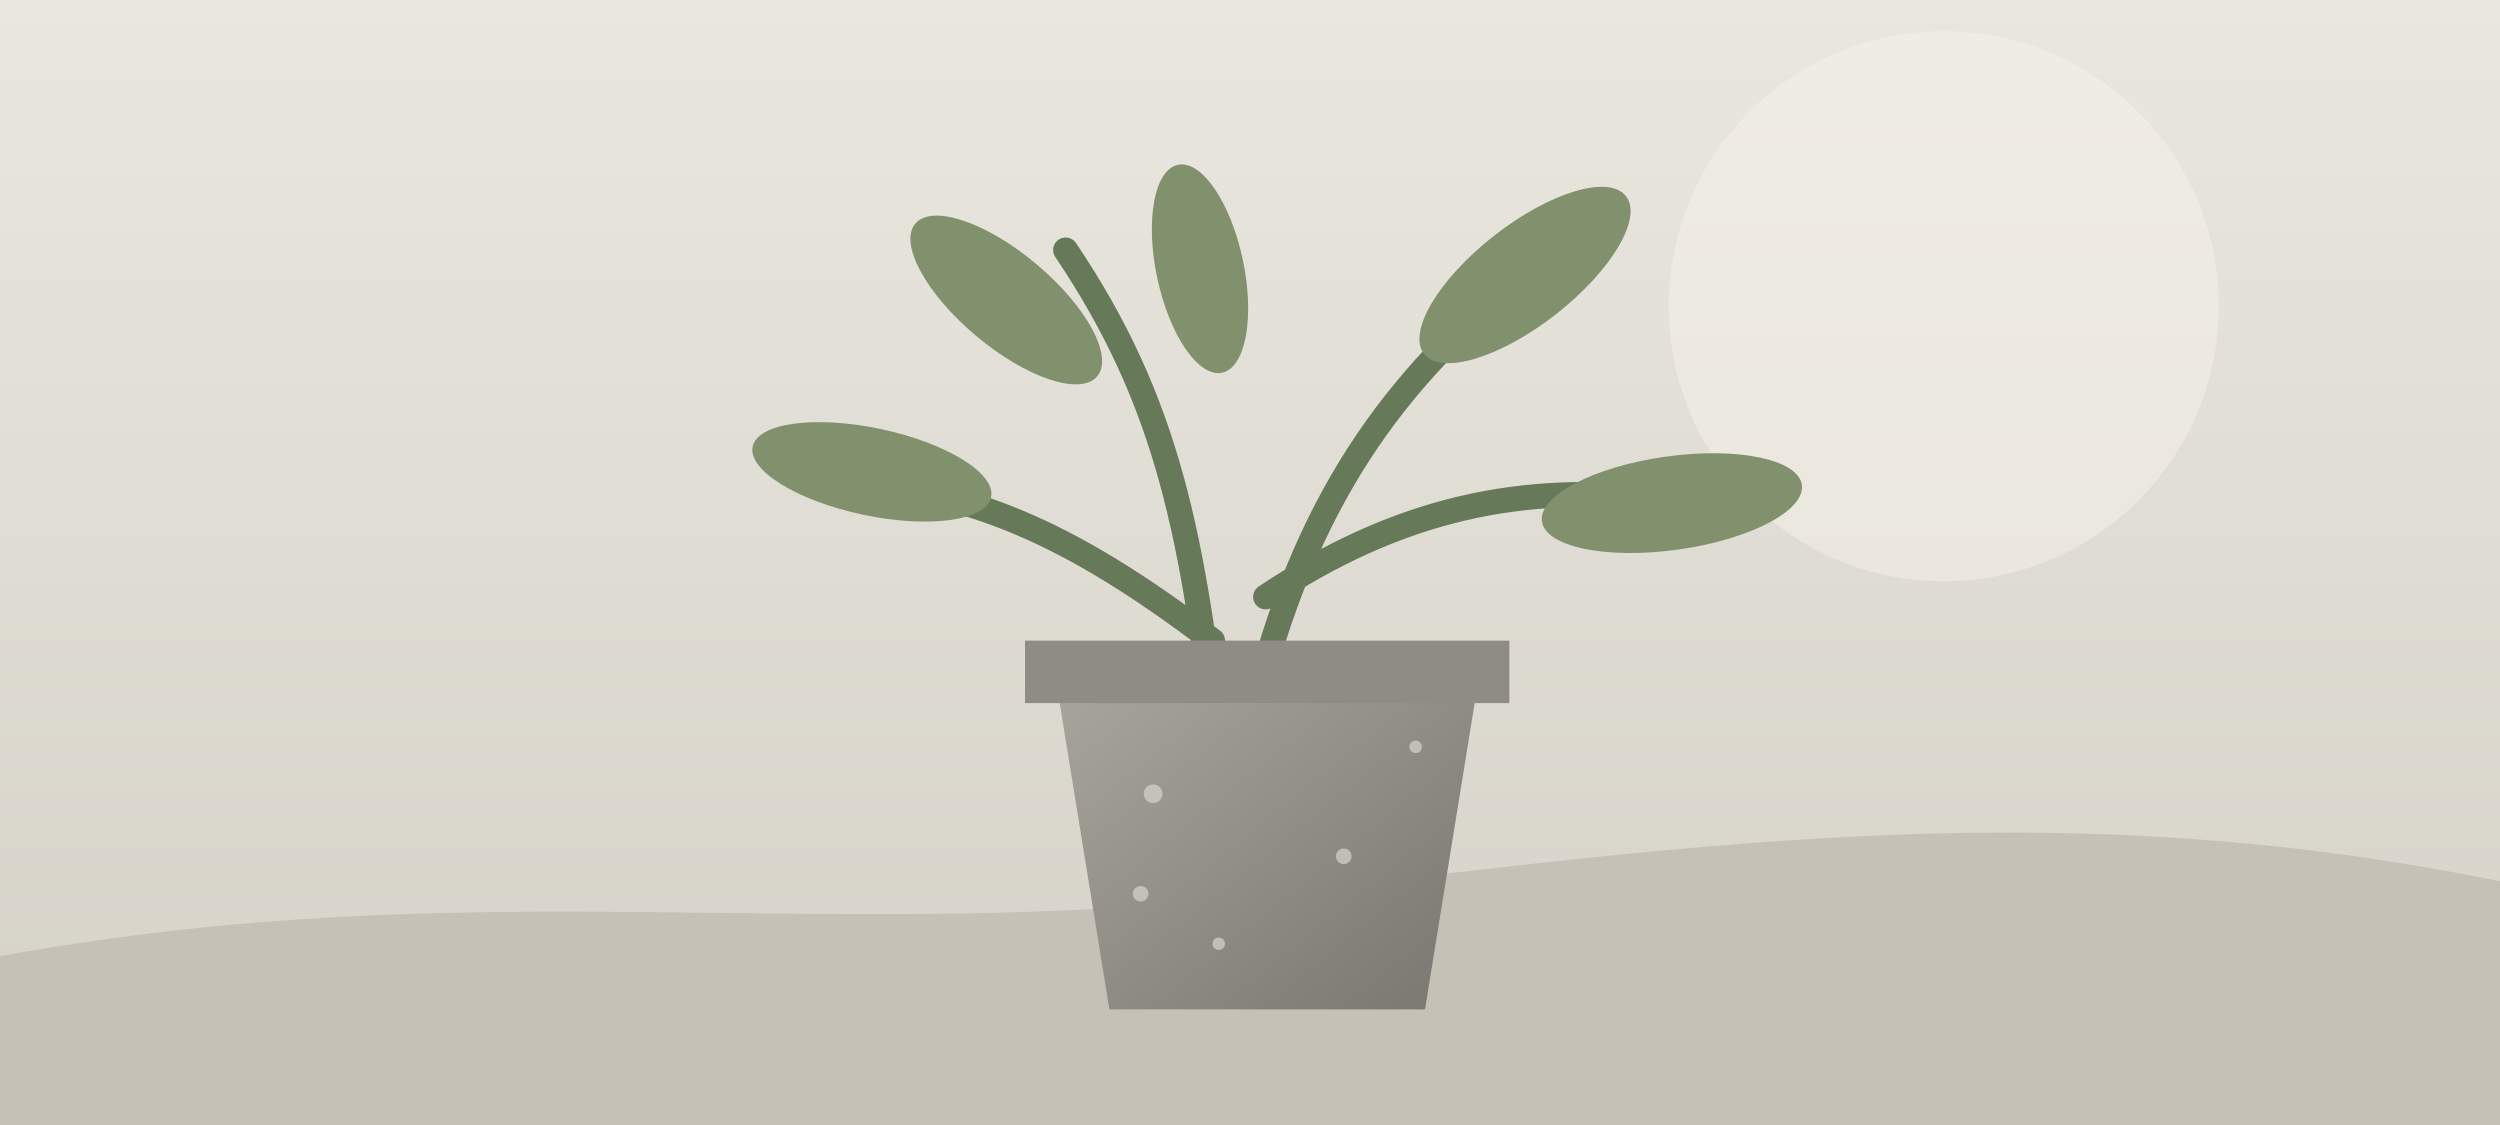
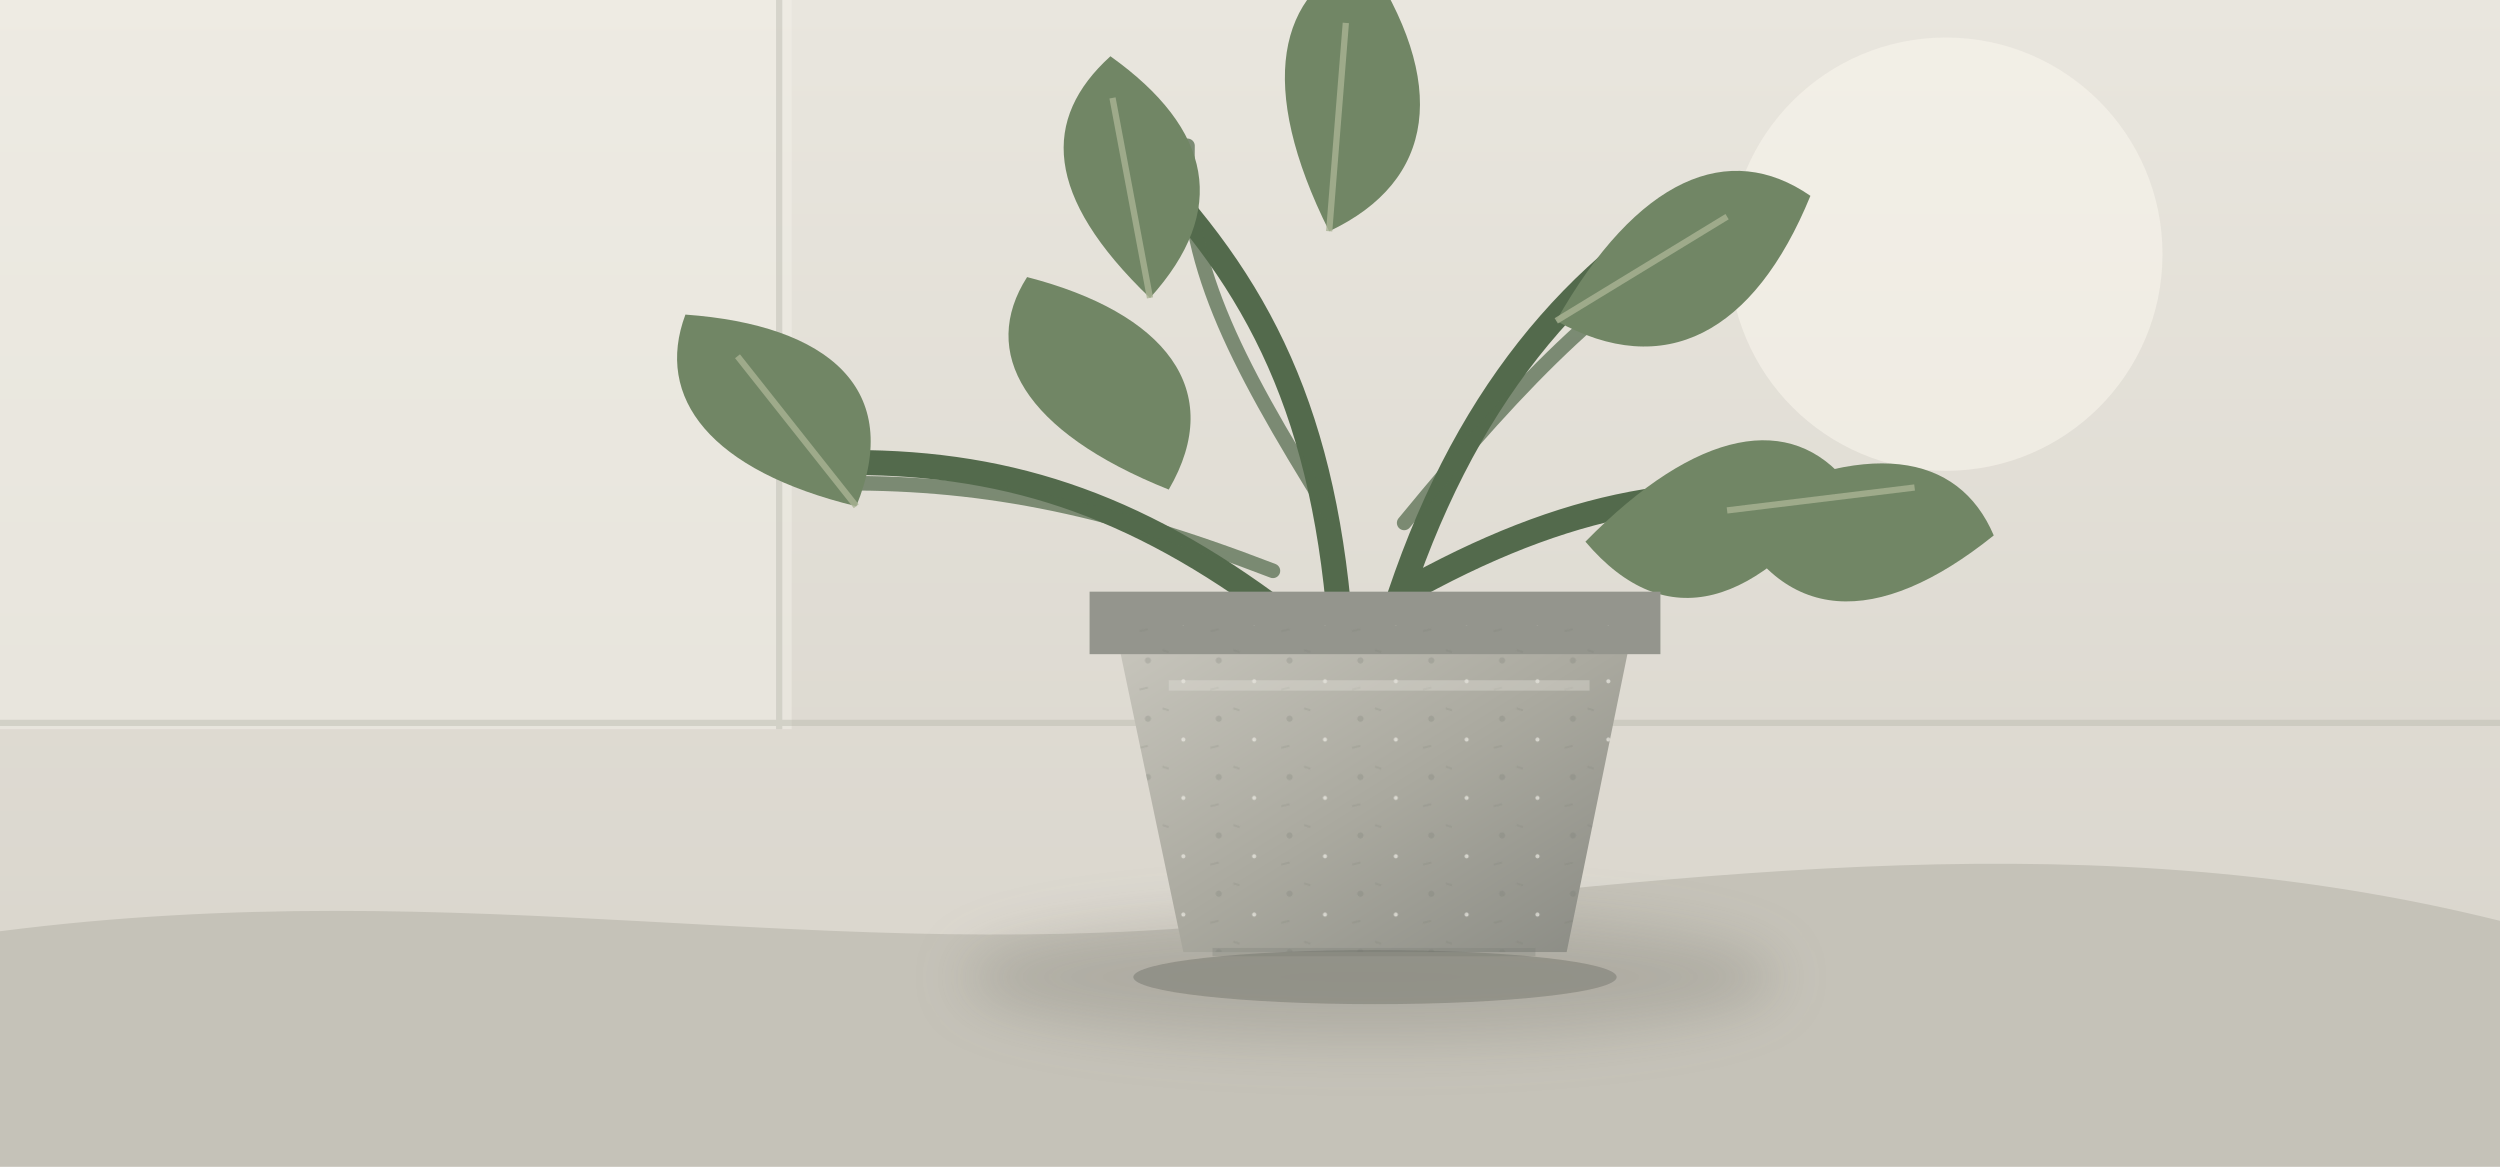
- <svg xmlns="http://www.w3.org/2000/svg" viewBox="0 0 800 360" role="img">
+ <svg xmlns="http://www.w3.org/2000/svg" viewBox="0 0 1200 560" role="img">
  <defs>
-     <linearGradient id="bg" x2="0" y2="1">
-       <stop stop-color="#e9e7df" />
-       <stop offset="1" stop-color="#d5d1c7" />
+     <linearGradient id="wall" x2="0" y2="1">
+       <stop stop-color="#e9e6de" />
+       <stop offset="1" stop-color="#d7d3ca" />
    </linearGradient>
-     <linearGradient id="pot" x2="1" y2="1">
-       <stop stop-color="#aaa79e" />
-       <stop offset="1" stop-color="#77766f" />
+     <linearGradient id="stone" x1="0" y1="0" x2="1" y2="1">
+       <stop stop-color="#c9c7be" />
+       <stop offset=".52" stop-color="#aaa99f" />
+       <stop offset="1" stop-color="#898a83" />
    </linearGradient>
+     <pattern id="grain" width="34" height="28" patternUnits="userSpaceOnUse">
+       <circle cx="7" cy="9" r="1.5" fill="#74776f" opacity=".25" />
+       <circle cx="24" cy="19" r="1" fill="#f0eee7" opacity=".72" />
+       <path d="M14 4l3 1M3 23l4-1" stroke="#777970" stroke-width="1" opacity=".18" />
+     </pattern>
+     <filter id="shadow" x="-30%" y="-40%" width="160%" height="190%">
+       <feGaussianBlur stdDeviation="13" />
+     </filter>
  </defs>
-   <rect width="800" height="360" fill="url(#bg)" />
-   <circle cx="622" cy="98" r="88" fill="#f5f2e9" opacity=".52" />
-   <path d="M0 306c153-28 264-3 408-20s254-32 392-4v78H0z" fill="#c5c1b7" />
-   <g fill="none" stroke="#667a59" stroke-linecap="round" stroke-width="8">
-     <path d="M390 244c-8-72-16-115-49-164M401 228c16-67 45-107 88-141M388 205c-46-35-79-49-122-51M405 191c42-28 82-37 129-31" />
+   <rect width="1200" height="560" fill="url(#wall)" />
+   <path d="M0 0h380v350H0z" fill="#f3f0e8" opacity=".48" />
+   <path d="M374 0v350M0 347h1200" fill="none" stroke="#b7b7ae" stroke-width="3" opacity=".45" />
+   <circle cx="934" cy="122" r="104" fill="#faf6ed" opacity=".56" />
+   <path d="M0 447c226-29 395 18 608-5s399-48 592 0v118H0z" fill="#c5c2b8" />
+   <ellipse cx="658" cy="469" rx="196" ry="30" fill="#54544e" opacity=".2" filter="url(#shadow)" />
+   <g fill="none" stroke="#536a4c" stroke-linecap="round">
+     <path d="M645 331c-4-117-33-183-89-244M663 315c30-108 81-176 153-220M622 300c-72-56-135-78-213-78M680 281c79-43 142-52 216-37" stroke-width="12" />
+     <path d="M638 246c-48-77-69-120-68-176M674 251c60-73 100-113 161-147M611 274c-83-32-143-43-212-42" stroke-width="7" opacity=".72" />
  </g>
-   <g fill="#81916d">
-     <ellipse cx="322" cy="96" rx="38" ry="15" transform="rotate(40 322 96)" />
-     <ellipse cx="488" cy="88" rx="41" ry="16" transform="rotate(-38 488 88)" />
-     <ellipse cx="279" cy="151" rx="39" ry="14" transform="rotate(12 279 151)" />
-     <ellipse cx="535" cy="161" rx="42" ry="15" transform="rotate(-8 535 161)" />
-     <ellipse cx="384" cy="86" rx="34" ry="14" transform="rotate(78 384 86)" />
+   <g fill="#718665">
+     <path d="M552 143c-51-49-52-86-19-116 49 35 57 74 19 116z" />
+     <path d="M747 154c39-69 83-87 122-60-27 66-70 89-122 60z" />
+     <path d="M411 243c-70-17-97-52-82-92 69 5 105 36 82 92z" />
+     <path d="M829 245c67-35 111-28 128 12-56 45-102 43-128-12z" />
+     <path d="M638 111c-35-70-25-115 17-132 41 61 34 108-17 132z" />
+     <path d="M561 235c-70-28-91-66-68-102 66 17 96 54 68 102z" />
+     <path d="M761 260c54-55 99-62 126-28-43 59-87 74-126 28z" />
  </g>
-   <path d="M337 212h137l-18 111H355z" fill="url(#pot)" />
-   <path d="M328 205h155v20H328z" rx="5" fill="#8e8c84" />
-   <g fill="#d3d0c7" opacity=".75">
-     <circle cx="369" cy="254" r="3" />
-     <circle cx="430" cy="274" r="2.5" />
-     <circle cx="390" cy="302" r="2" />
-     <circle cx="453" cy="239" r="2" />
-     <circle cx="365" cy="286" r="2.5" />
+   <g fill="none" stroke="#a9b394" stroke-width="3" opacity=".8">
+     <path d="M552 143l-18-96M747 154l82-50M411 243l-57-72M829 245l90-11M638 111l8-100" />
  </g>
+   <path d="M535 300h249l-32 157H568z" fill="url(#stone)" />
+   <path d="M523 284h274v30H523z" fill="#94958d" />
+   <path d="M535 300h249l-32 157H568z" fill="url(#grain)" opacity=".9" />
+   <path d="M561 329h202" stroke="#e0ded6" stroke-width="5" opacity=".4" />
+   <path d="M582 457h155" stroke="#777972" stroke-width="4" opacity=".28" />
+   <ellipse cx="660" cy="469" rx="116" ry="13" fill="#6f7069" opacity=".45" />
</svg>
